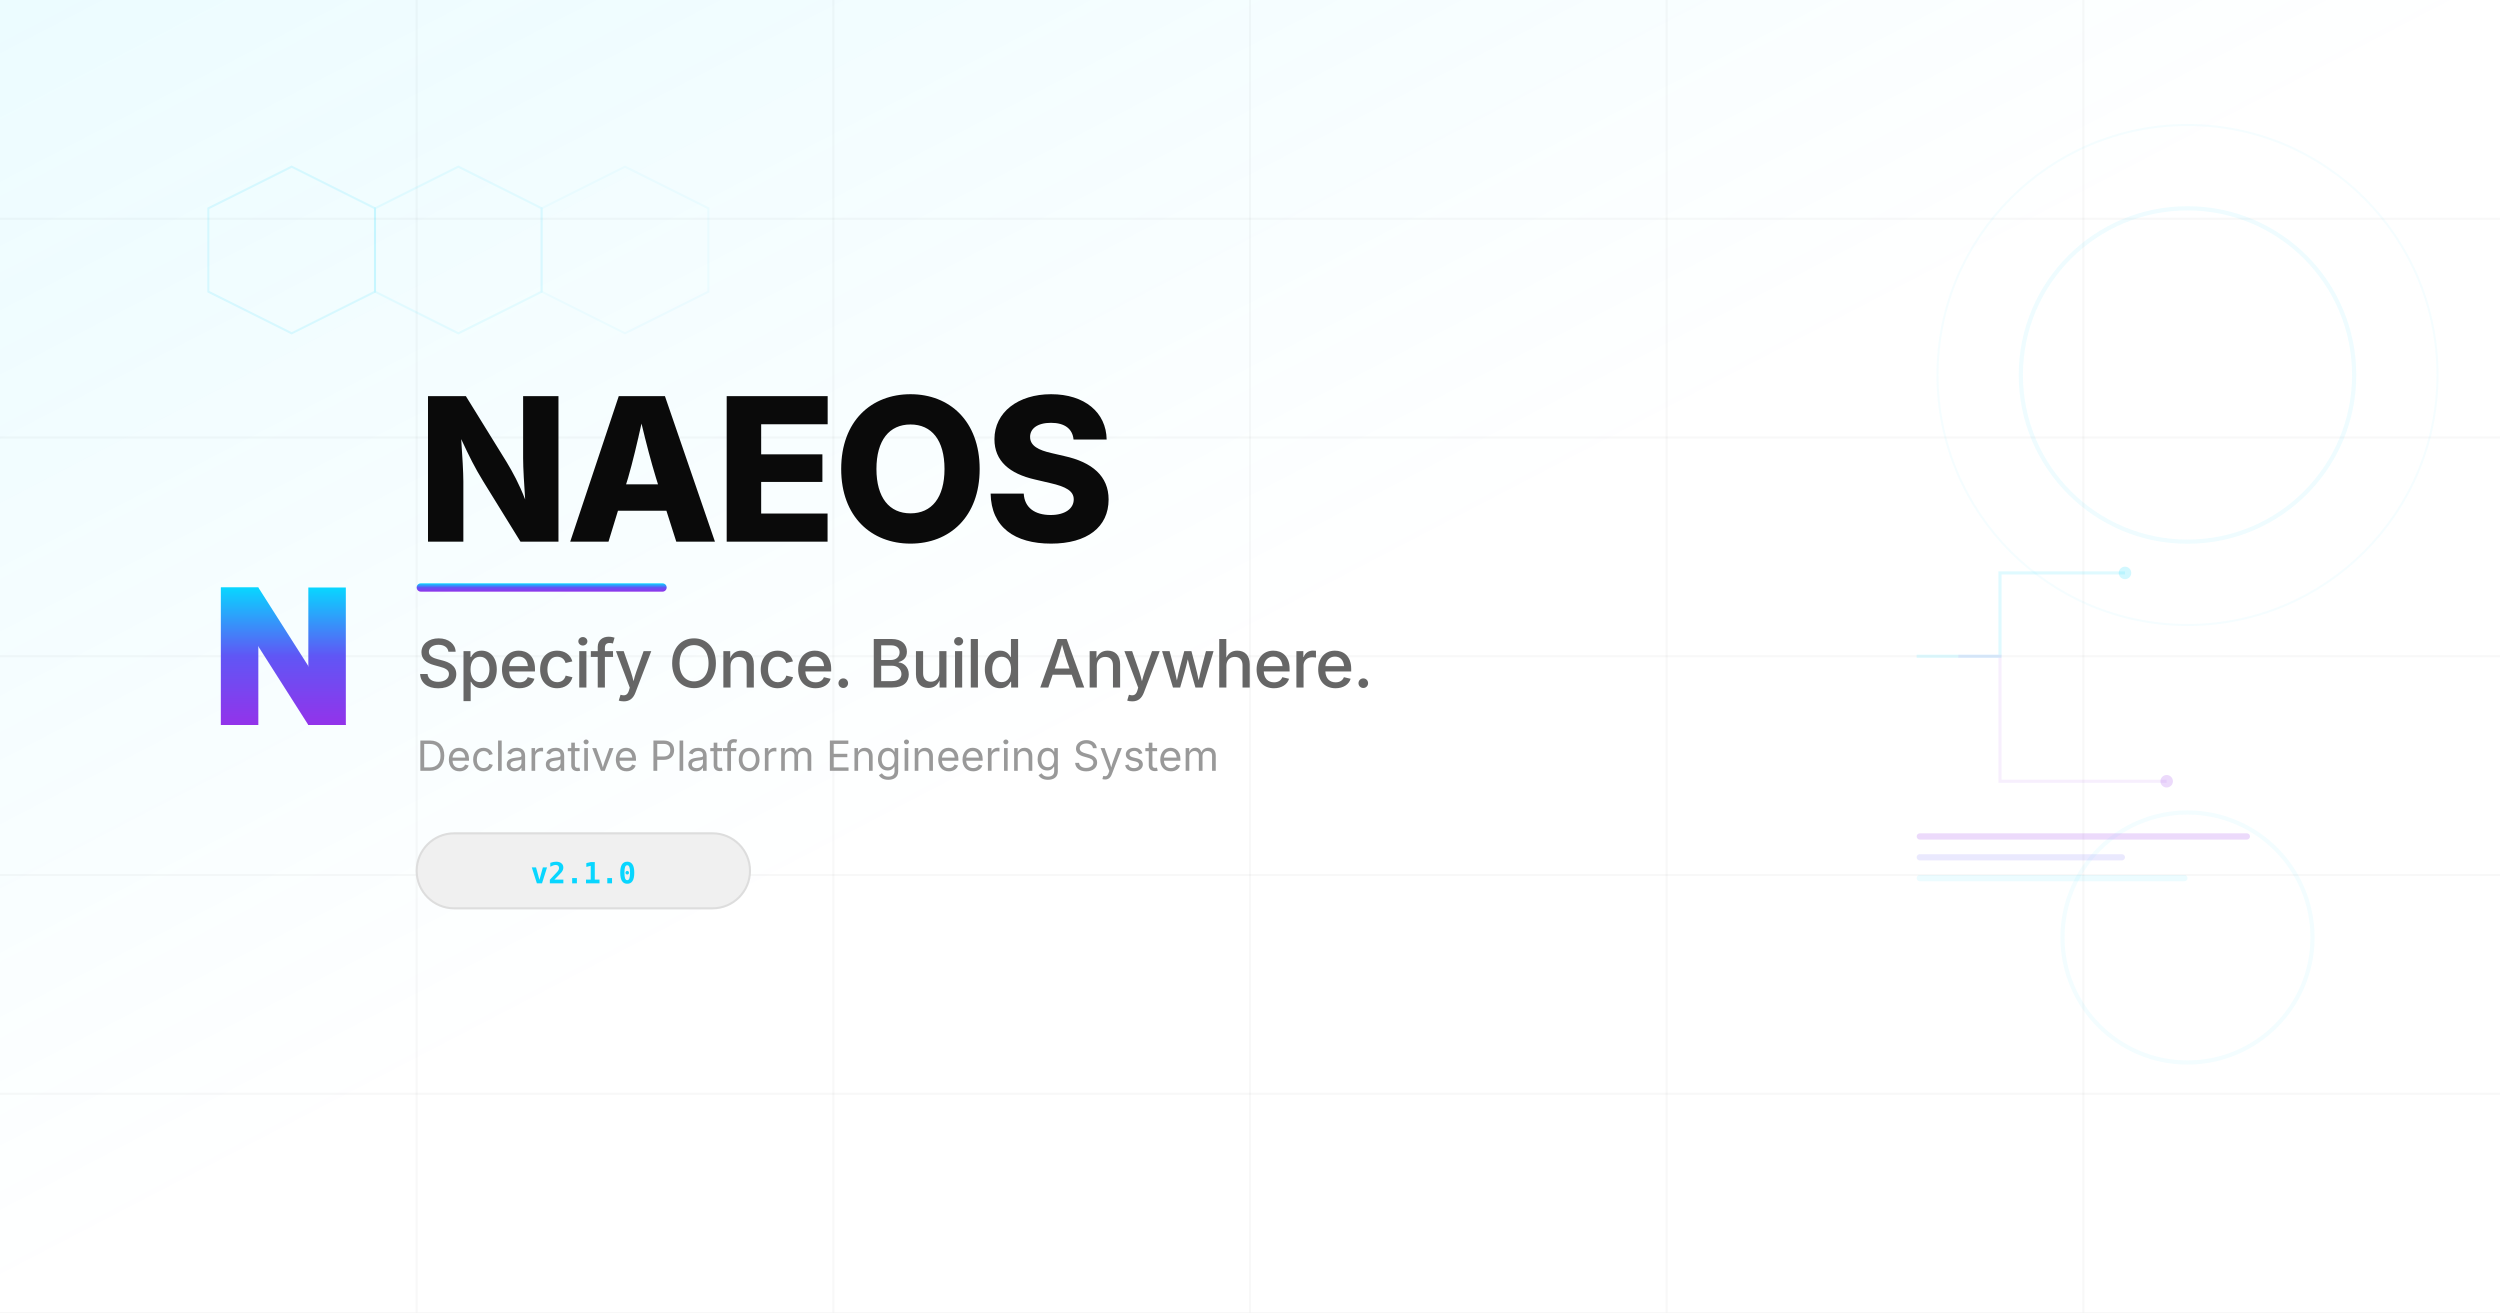
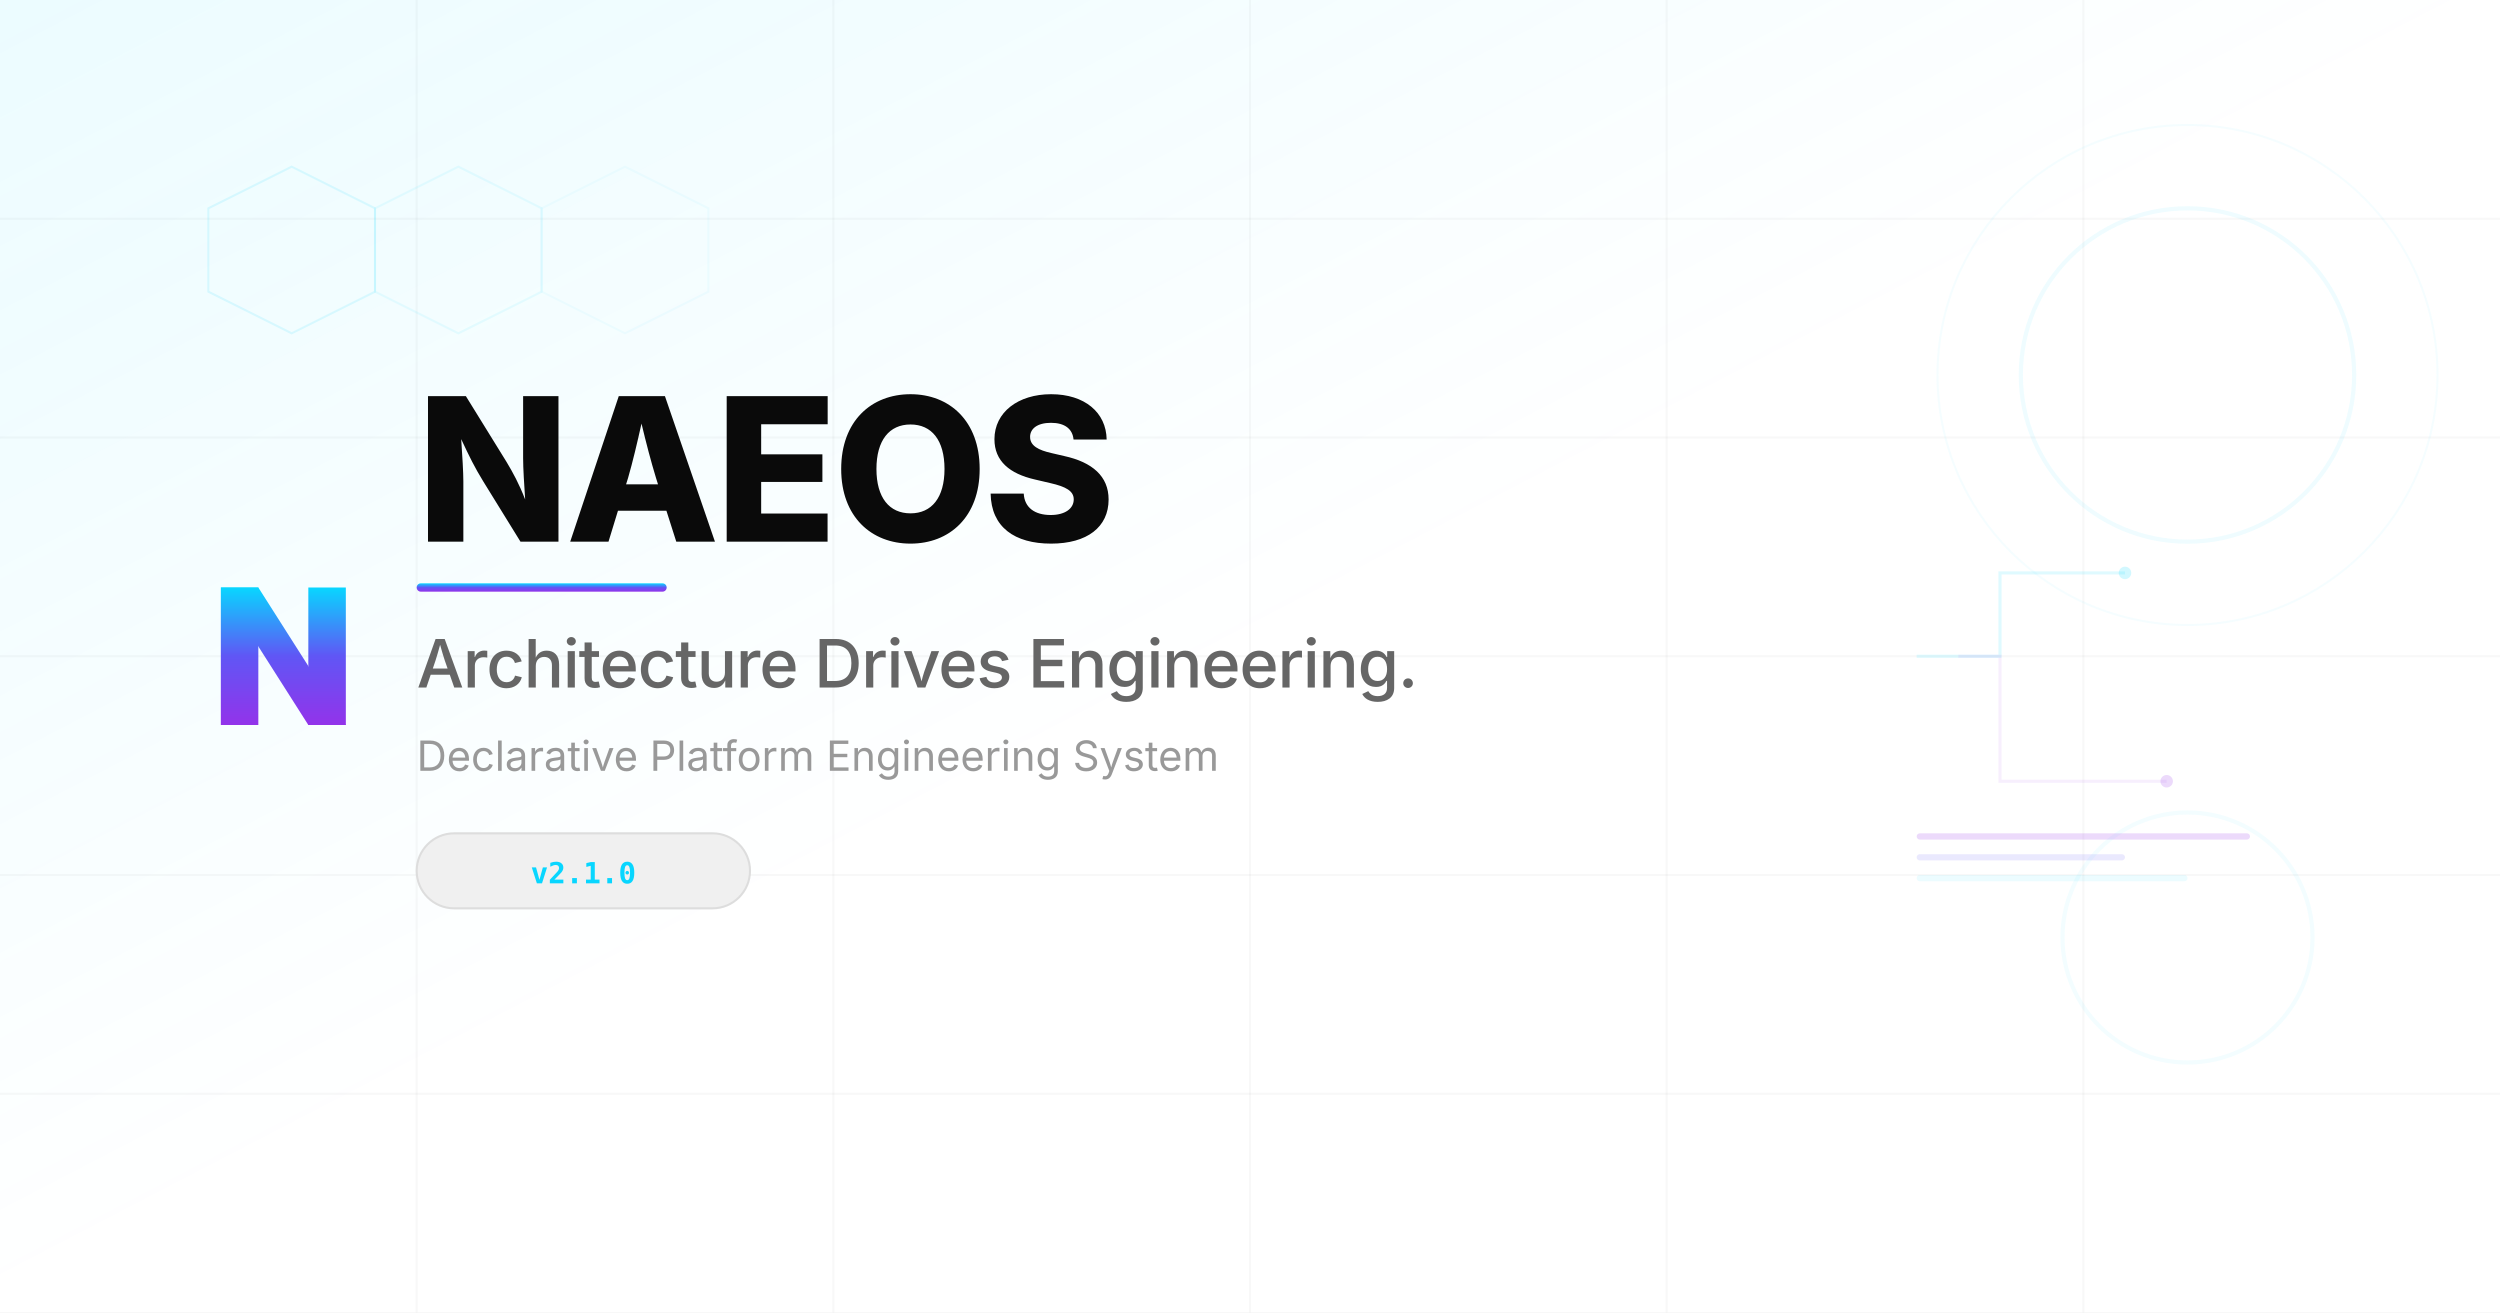
<svg xmlns="http://www.w3.org/2000/svg" width="1200" height="630" viewBox="0 0 1200 630">
  <defs>
    <linearGradient id="glow" x1="0" y1="0" x2="1" y2="1">
      <stop offset="0%" stop-color="#08d6ff" stop-opacity="0.08" />
      <stop offset="50%" stop-color="#08d6ff" stop-opacity="0" />
    </linearGradient>
    <linearGradient id="accent-grad" x1="0.5" y1="0" x2="0.5" y2="1">
      <stop offset="0%" stop-color="#08d6ff" />
      <stop offset="50%" stop-color="#6056f5" />
      <stop offset="100%" stop-color="#9333ea" />
    </linearGradient>
  </defs>
  <rect fill="#ffffff" width="1200" height="630" />
  <rect fill="url(#glow)" width="1200" height="630" />
  <g stroke="rgba(0,0,0,0.03)" stroke-width="1" fill="none">
    <line x1="0" y1="105" x2="1200" y2="105" />
    <line x1="0" y1="210" x2="1200" y2="210" />
    <line x1="0" y1="315" x2="1200" y2="315" />
    <line x1="0" y1="420" x2="1200" y2="420" />
    <line x1="0" y1="525" x2="1200" y2="525" />
    <line x1="200" y1="0" x2="200" y2="630" />
    <line x1="400" y1="0" x2="400" y2="630" />
    <line x1="600" y1="0" x2="600" y2="630" />
    <line x1="800" y1="0" x2="800" y2="630" />
    <line x1="1000" y1="0" x2="1000" y2="630" />
  </g>
  <polygon points="100,100 140,80 180,100 180,140 140,160 100,140" fill="none" stroke="#08d6ff" stroke-width="1" opacity="0.12" />
  <polygon points="180,100 220,80 260,100 260,140 220,160 180,140" fill="none" stroke="#08d6ff" stroke-width="1" opacity="0.08" />
  <polygon points="260,100 300,80 340,100 340,140 300,160 260,140" fill="none" stroke="#08d6ff" stroke-width="1" opacity="0.04" />
  <g fill="url(#accent-grad)">
    <polygon points="106,282 124,282 124,348 106,348" />
    <polygon points="148,282 166,282 166,348 148,348" />
    <polygon points="106,282 124,282 166,348 148,348" />
  </g>
  <text x="200" y="260" font-family="Inter, 'SF Pro Display', -apple-system, sans-serif" font-size="96" font-weight="800" fill="#0a0a0a" letter-spacing="-2">NAEOS</text>
  <rect x="200" y="280" width="120" height="4" rx="2" fill="url(#accent-grad)" />
-   <text x="200" y="330" font-family="Inter, 'SF Pro Display', -apple-system, sans-serif" font-size="32" font-weight="500" fill="#666666" letter-spacing="-0.5">Specify Once. Build Anywhere.</text>
+   <text x="200" y="330" font-family="Inter, 'SF Pro Display', -apple-system, sans-serif" font-size="32" font-weight="500" fill="#666666" letter-spacing="-0.5">Architecture Drives Engineering.</text>
  <text x="200" y="370" font-family="Inter, sans-serif" font-size="20" fill="#999999">Declarative Platform Engineering System</text>
  <rect x="200" y="400" width="160" height="36" rx="18" fill="#f0f0f0" stroke="#dddddd" stroke-width="1" />
  <text x="280" y="424" font-family="'JetBrains Mono', monospace" font-size="14" font-weight="600" fill="#08d6ff" text-anchor="middle">v2.1.0</text>
  <circle cx="1050" cy="180" r="80" fill="none" stroke="#08d6ff" stroke-width="2" opacity="0.07" />
  <circle cx="1050" cy="180" r="120" fill="none" stroke="#08d6ff" stroke-width="1" opacity="0.04" />
  <circle cx="1050" cy="450" r="60" fill="none" stroke="#08d6ff" stroke-width="2" opacity="0.05" />
  <rect x="920" y="400" width="160" height="3" rx="1.5" fill="#9333ea" opacity="0.18" />
  <rect x="920" y="410" width="100" height="3" rx="1.5" fill="#6056f5" opacity="0.13" />
  <rect x="920" y="420" width="130" height="3" rx="1.5" fill="#08d6ff" opacity="0.08" />
  <path d="M920 315 h40 v-40 h60" fill="none" stroke="#08d6ff" stroke-width="1.5" opacity="0.13" />
  <path d="M940 315 h20 v60 h80" fill="none" stroke="#9333ea" stroke-width="1.5" opacity="0.08" />
  <circle cx="1020" cy="275" r="3" fill="#08d6ff" opacity="0.18" />
  <circle cx="1040" cy="375" r="3" fill="#9333ea" opacity="0.18" />
</svg>
